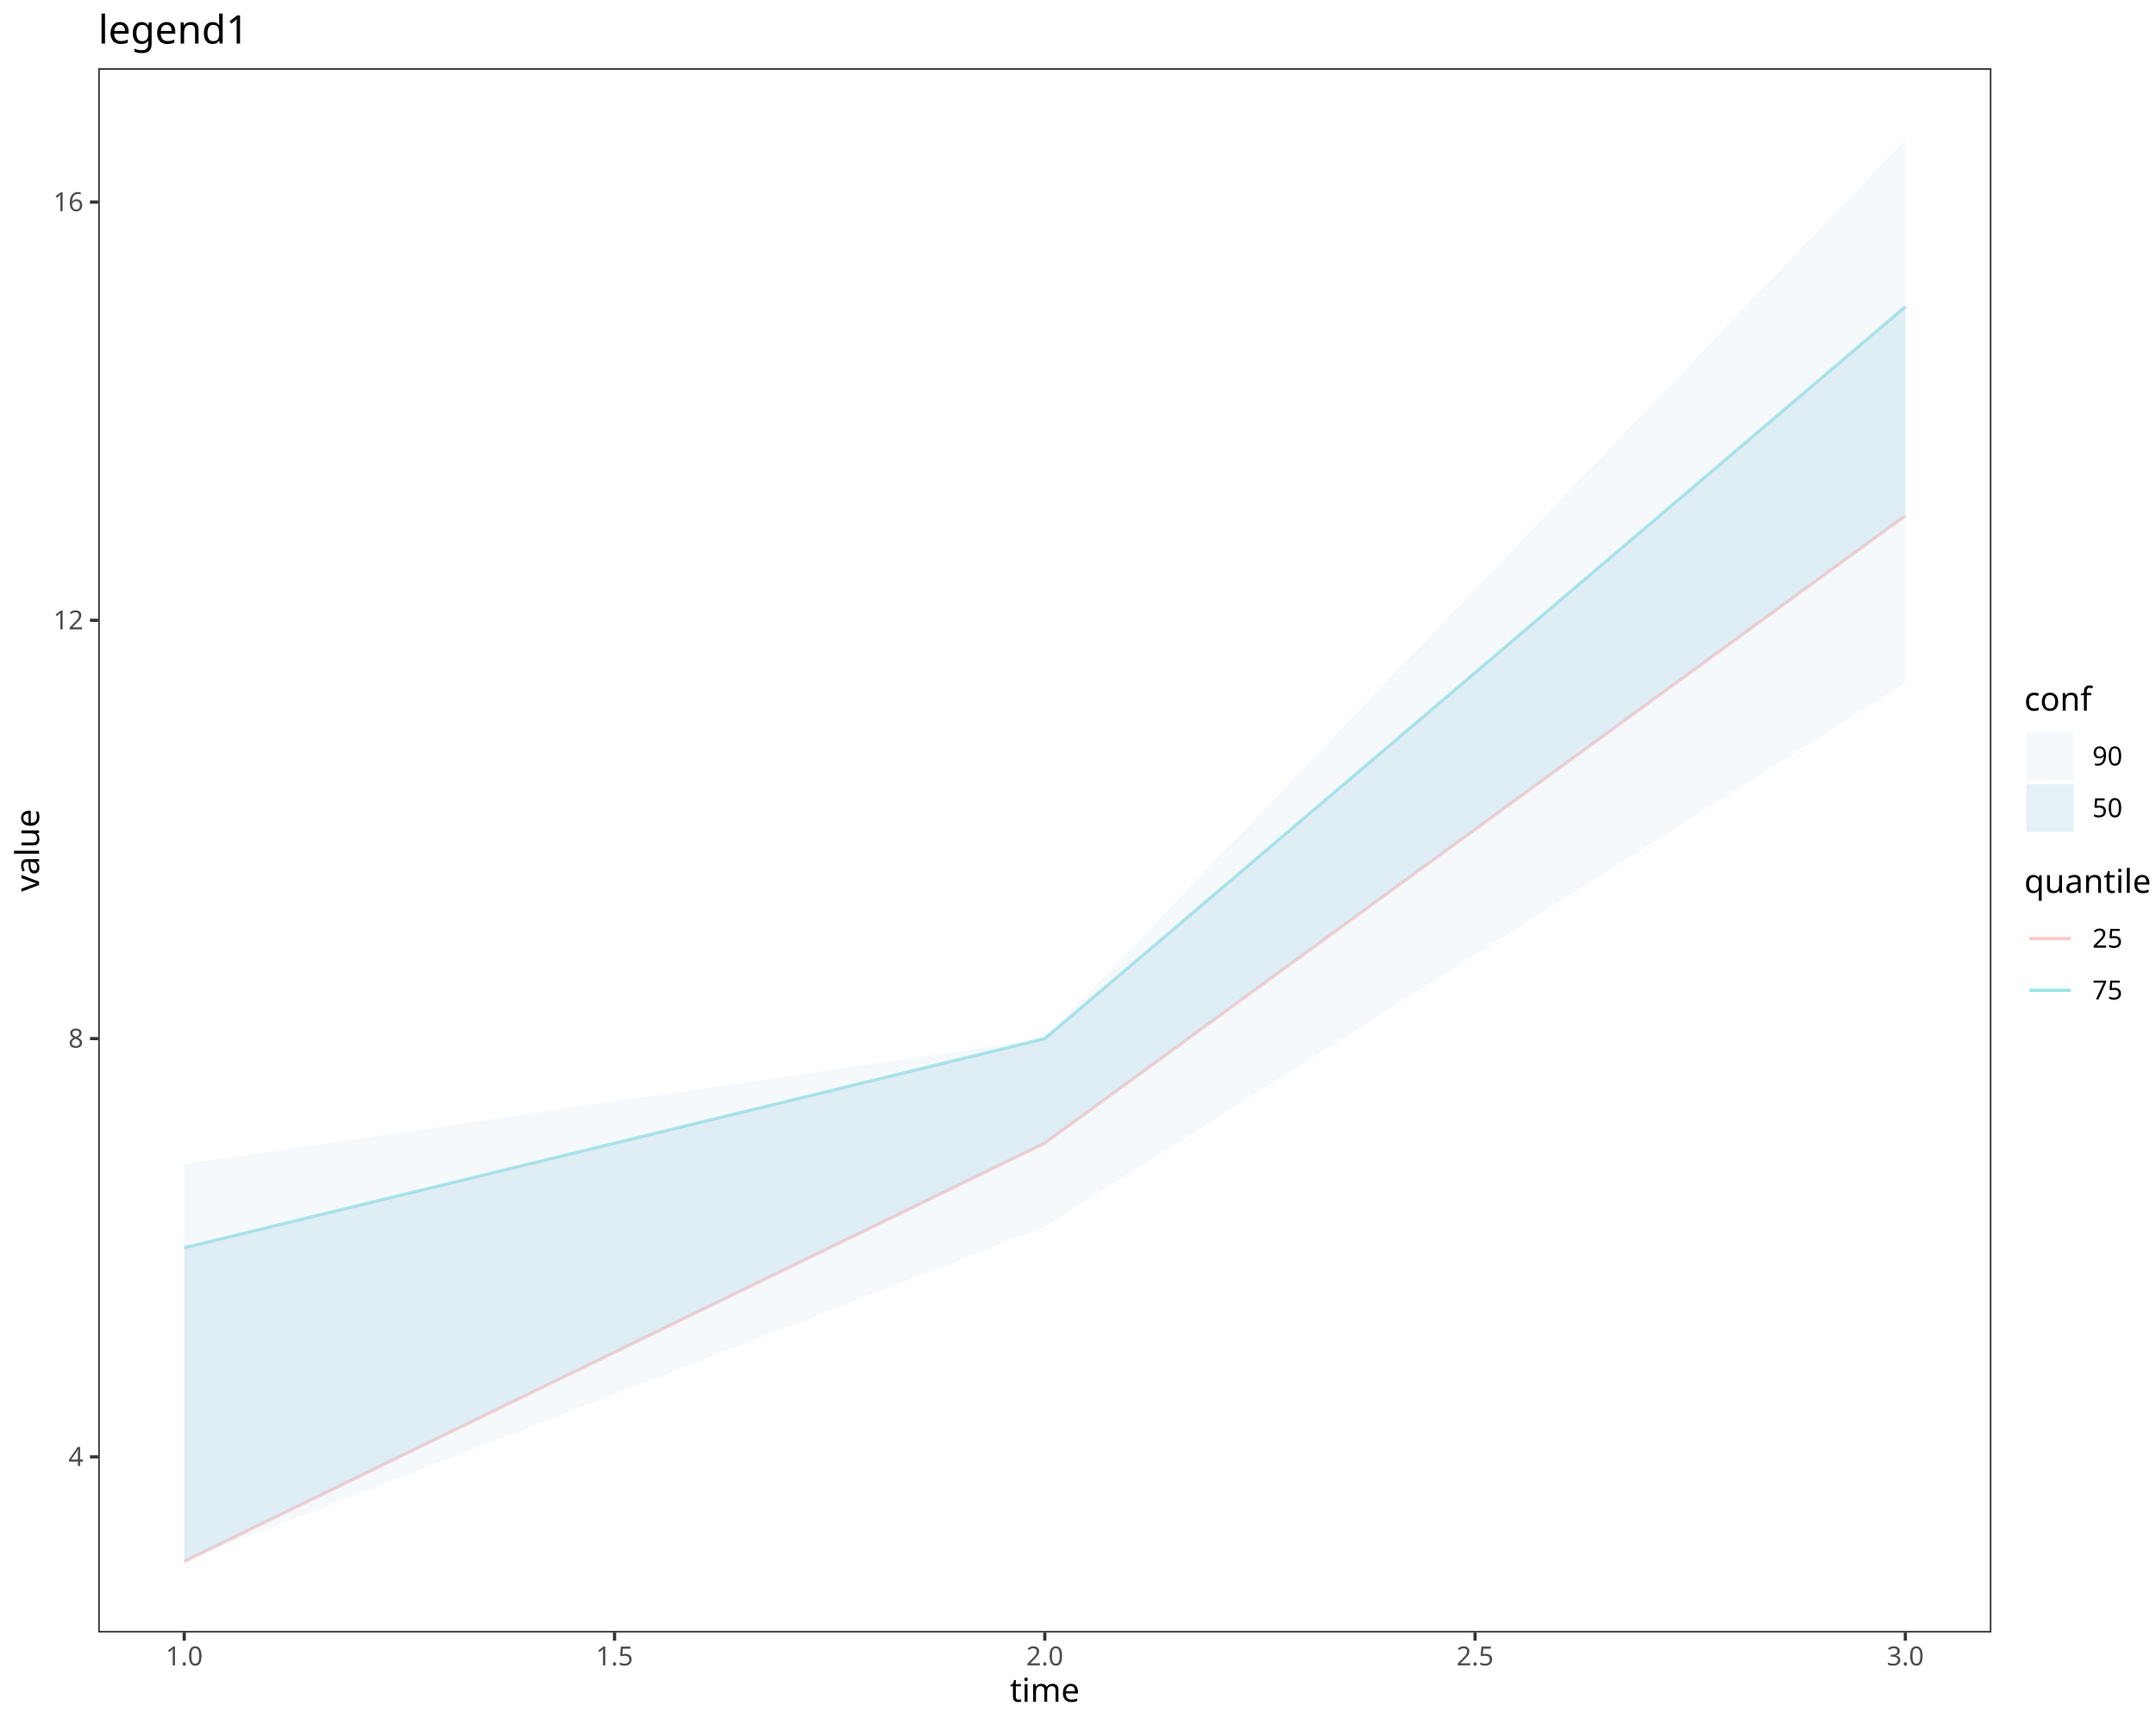
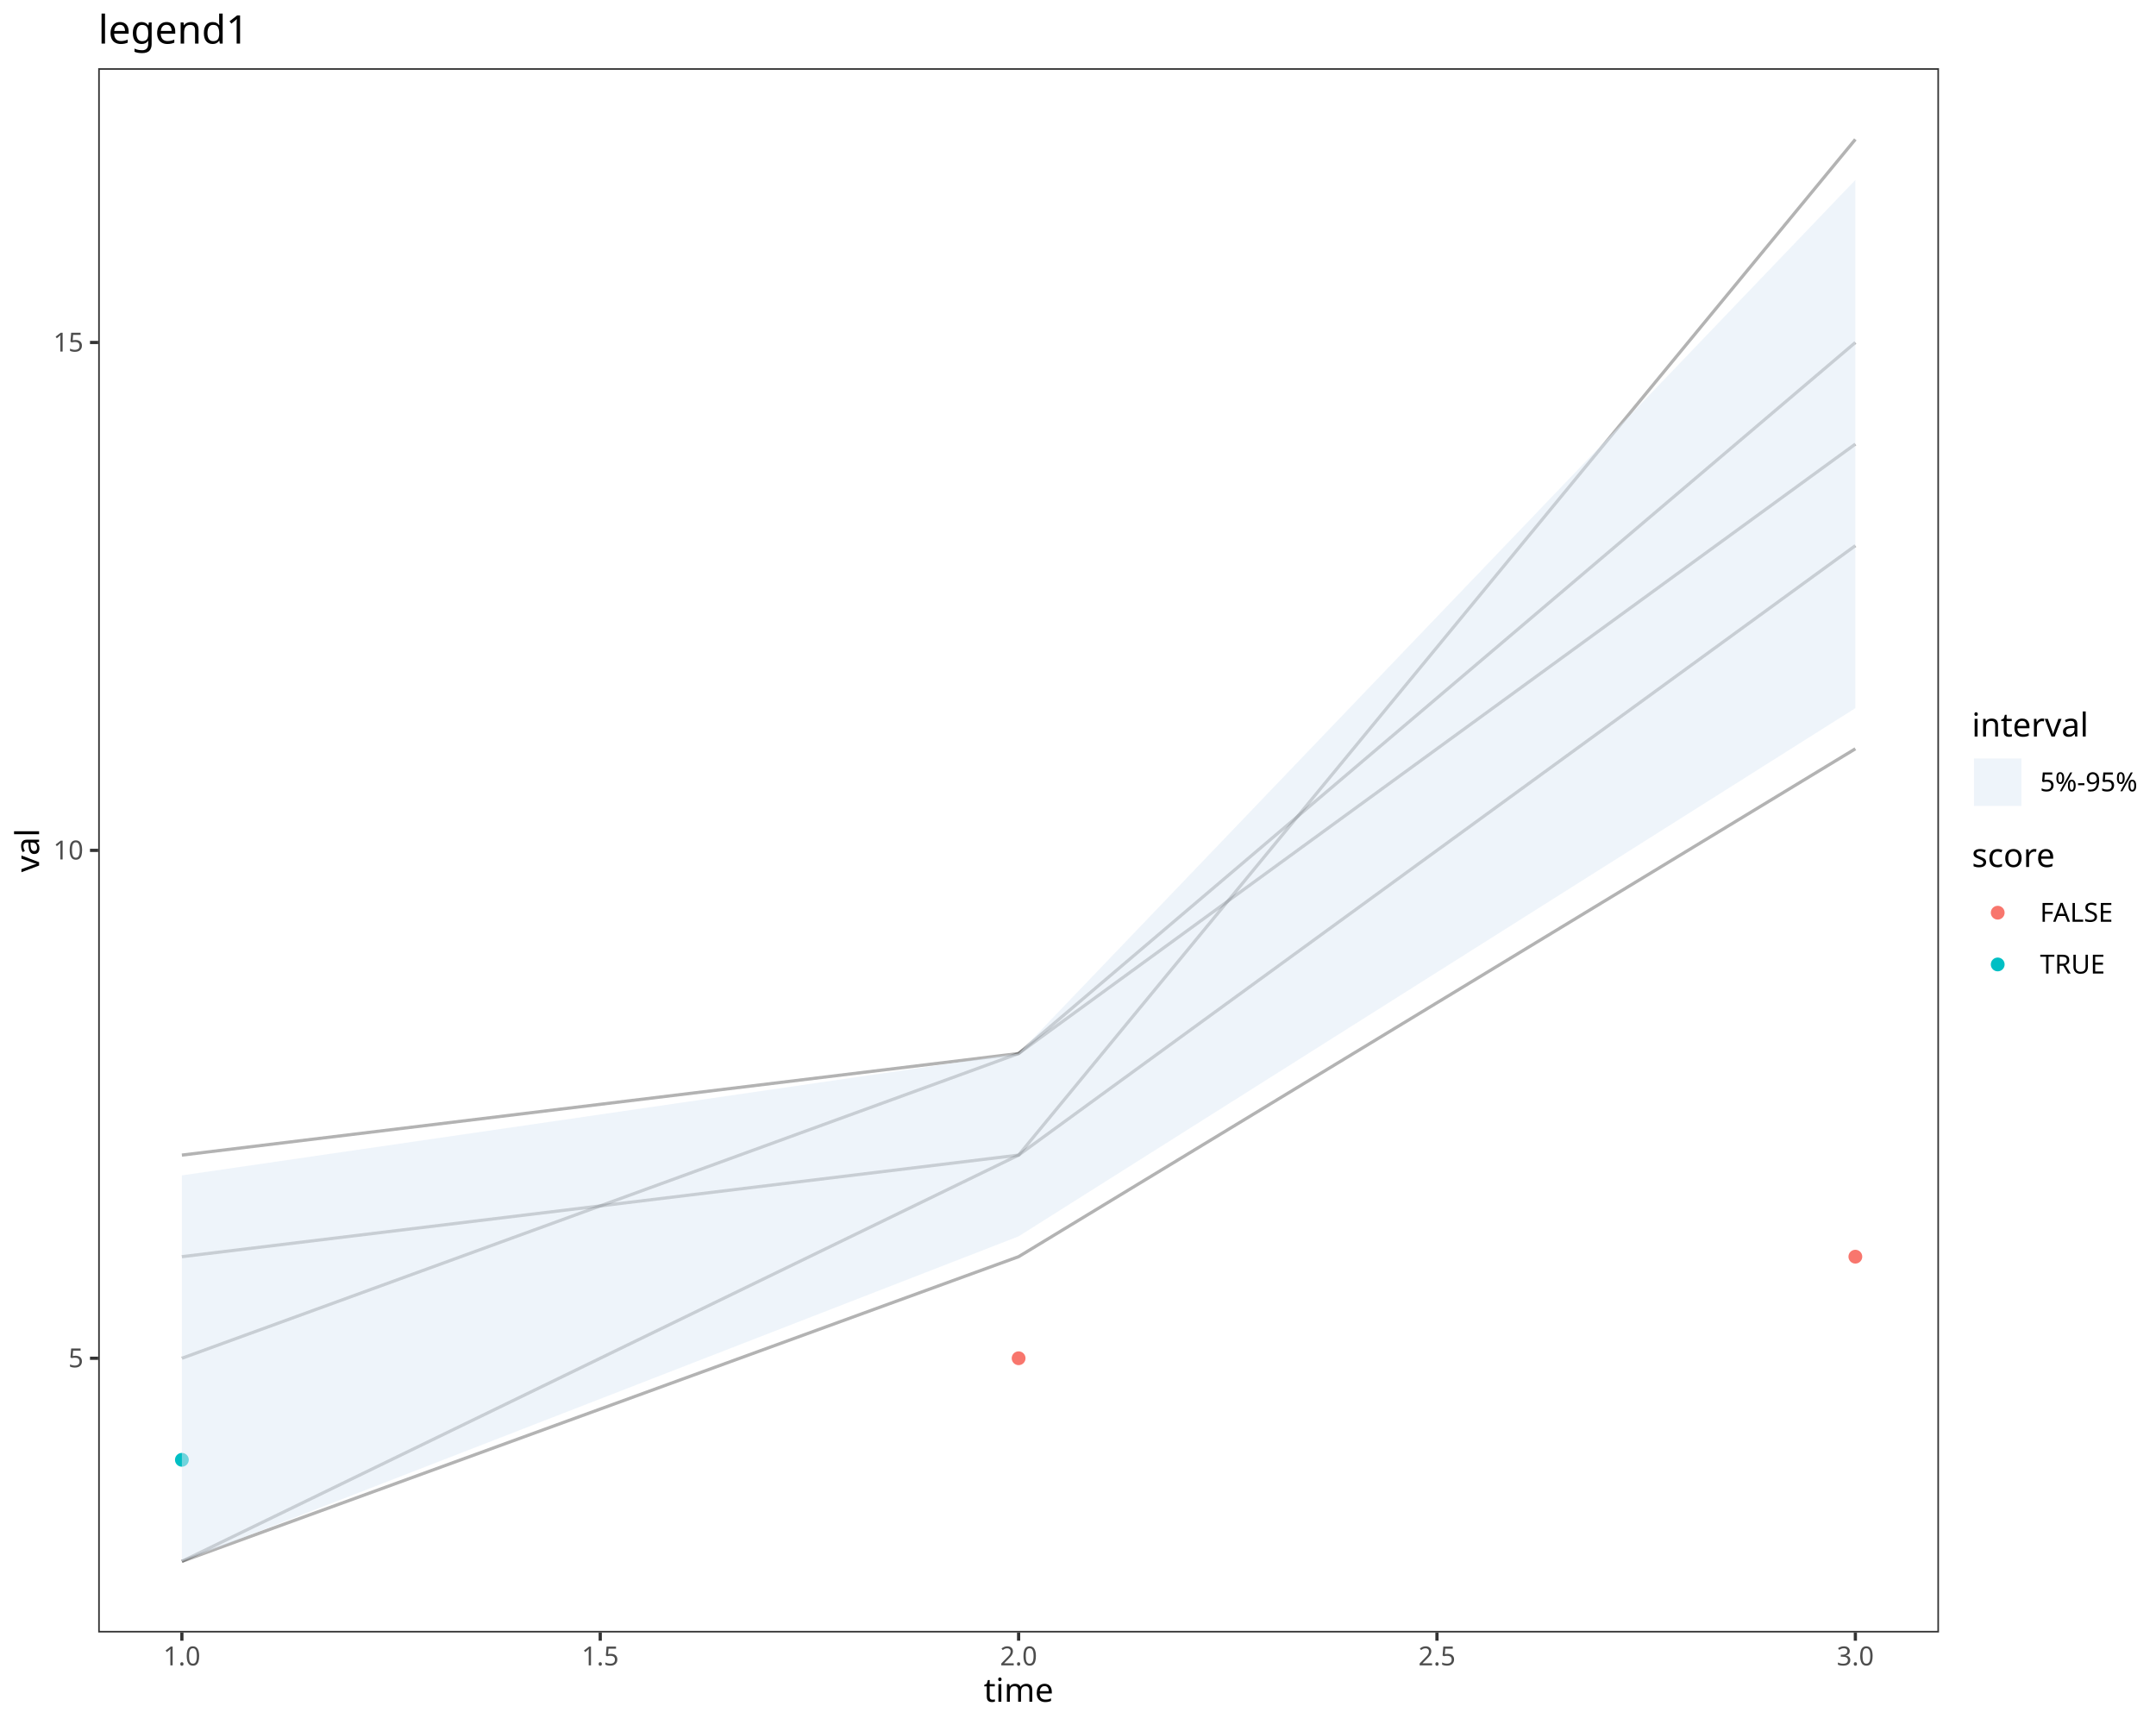
<svg xmlns="http://www.w3.org/2000/svg" class="svglite" data-engine-version="2.0" width="720.00pt" height="576.00pt" viewBox="0 0 720.00 576.00">
  <defs>
    <style type="text/css">
    .svglite line, .svglite polyline, .svglite polygon, .svglite path, .svglite rect, .svglite circle {
      fill: none;
      stroke: #000000;
      stroke-linecap: round;
      stroke-linejoin: round;
      stroke-miterlimit: 10.00;
    }
  </style>
  </defs>
  <rect width="100%" height="100%" style="stroke: none; fill: #FFFFFF;" />
  <defs>
    <clipPath id="cpMC4wMHw3MjAuMDB8MC4wMHw1NzYuMDA=">
      <rect x="0.00" y="0.00" width="720.00" height="576.00" />
    </clipPath>
  </defs>
  <g clip-path="url(#cpMC4wMHw3MjAuMDB8MC4wMHw1NzYuMDA=)">
    <rect x="0.00" y="0.00" width="720.00" height="576.00" style="stroke-width: 1.07; stroke: #FFFFFF; fill: #FFFFFF;" />
  </g>
  <defs>
-     <clipPath id="cpMzIuNzl8NjY1LjAzfDIyLjc4fDU0NS4xMQ==">
-       <rect x="32.79" y="22.78" width="632.24" height="522.33" />
+     <clipPath id="cpMzIuNzl8NjQ3LjU0fDIyLjc4fDU0NS4xMQ==">
+       <rect x="32.79" y="22.78" width="614.74" height="522.33" />
    </clipPath>
  </defs>
-   <g clip-path="url(#cpMzIuNzl8NjY1LjAzfDIyLjc4fDU0NS4xMQ==)">
-     <rect x="32.79" y="22.78" width="632.24" height="522.33" style="stroke-width: 1.07; stroke: none; fill: #FFFFFF;" />
-     <polyline points="61.53,521.37 348.91,381.71 636.29,172.22 " style="stroke-width: 1.07; stroke: #F8766D; stroke-opacity: 0.40; stroke-linecap: butt;" />
-     <polyline points="61.53,416.63 348.91,346.80 636.29,102.39 " style="stroke-width: 1.07; stroke: #00BFC4; stroke-opacity: 0.40; stroke-linecap: butt;" />
-     <polygon points="61.53,388.69 348.91,346.80 636.29,46.53 636.29,228.08 348.91,409.64 61.53,521.37 " style="stroke-width: 0.00; stroke: none; stroke-linecap: butt; fill: #DEEBF7; fill-opacity: 0.25;" />
-     <polyline points="61.53,388.69 348.91,346.80 636.29,46.53 " style="stroke-width: 1.07; stroke: none; stroke-linecap: butt;" />
-     <polyline points="636.29,228.08 348.91,409.64 61.53,521.37 " style="stroke-width: 1.07; stroke: none; stroke-linecap: butt;" />
-     <polygon points="61.53,416.63 348.91,346.80 636.29,102.39 636.29,172.22 348.91,381.71 61.53,521.37 " style="stroke-width: 0.00; stroke: none; stroke-linecap: butt; fill: #9ECAE1; fill-opacity: 0.25;" />
-     <polyline points="61.53,416.63 348.91,346.80 636.29,102.39 " style="stroke-width: 1.07; stroke: none; stroke-linecap: butt;" />
-     <polyline points="636.29,172.22 348.91,381.71 61.53,521.37 " style="stroke-width: 1.07; stroke: none; stroke-linecap: butt;" />
-     <rect x="32.79" y="22.78" width="632.24" height="522.33" style="stroke-width: 1.07; stroke: #333333;" />
+   <g clip-path="url(#cpMzIuNzl8NjQ3LjU0fDIyLjc4fDU0NS4xMQ==)">
+     <rect x="32.79" y="22.78" width="614.74" height="522.33" style="stroke-width: 1.07; stroke: none; fill: #FFFFFF;" />
+     <polyline points="60.74,521.37 340.17,419.62 619.60,250.03 " style="stroke-width: 1.07; stroke: #000000; stroke-opacity: 0.30; stroke-linecap: butt;" />
+     <polyline points="60.74,453.54 340.17,351.78 619.60,114.36 " style="stroke-width: 1.07; stroke: #000000; stroke-opacity: 0.30; stroke-linecap: butt;" />
+     <polyline points="60.74,419.62 340.17,385.70 619.60,182.20 " style="stroke-width: 1.07; stroke: #000000; stroke-opacity: 0.30; stroke-linecap: butt;" />
+     <polyline points="60.74,385.70 340.17,351.78 619.60,148.28 " style="stroke-width: 1.07; stroke: #000000; stroke-opacity: 0.30; stroke-linecap: butt;" />
+     <polyline points="60.74,521.37 340.17,385.70 619.60,46.53 " style="stroke-width: 1.07; stroke: #000000; stroke-opacity: 0.30; stroke-linecap: butt;" />
+     <circle cx="60.74" cy="487.45" r="1.95" style="stroke-width: 0.71; stroke: #00BFC4; fill: #00BFC4;" />
+     <circle cx="340.17" cy="453.54" r="1.95" style="stroke-width: 0.71; stroke: #F8766D; fill: #F8766D;" />
+     <circle cx="619.60" cy="419.62" r="1.95" style="stroke-width: 0.71; stroke: #F8766D; fill: #F8766D;" />
+     <polygon points="60.74,392.48 340.17,351.78 619.60,60.09 619.60,236.46 340.17,412.83 60.74,521.37 " style="stroke-width: 0.00; stroke: none; stroke-linecap: butt; fill: #DEEBF7; fill-opacity: 0.50;" />
+     <polyline points="60.74,392.48 340.17,351.78 619.60,60.09 " style="stroke-width: 1.07; stroke: none; stroke-linecap: butt;" />
+     <polyline points="619.60,236.46 340.17,412.83 60.74,521.37 " style="stroke-width: 1.07; stroke: none; stroke-linecap: butt;" />
+     <rect x="32.79" y="22.78" width="614.74" height="522.33" style="stroke-width: 1.07; stroke: #333333;" />
  </g>
  <g clip-path="url(#cpMC4wMHw3MjAuMDB8MC4wMHw1NzYuMDA=)">
-     <text x="27.86" y="489.48" text-anchor="end" style="font-size: 8.80px; fill: #4D4D4D; font-family: sans;" textLength="4.89px" lengthAdjust="spacingAndGlyphs">4</text>
-     <text x="27.86" y="349.82" text-anchor="end" style="font-size: 8.80px; fill: #4D4D4D; font-family: sans;" textLength="4.89px" lengthAdjust="spacingAndGlyphs">8</text>
-     <text x="27.86" y="210.16" text-anchor="end" style="font-size: 8.80px; fill: #4D4D4D; font-family: sans;" textLength="9.79px" lengthAdjust="spacingAndGlyphs">12</text>
-     <text x="27.86" y="70.50" text-anchor="end" style="font-size: 8.80px; fill: #4D4D4D; font-family: sans;" textLength="9.79px" lengthAdjust="spacingAndGlyphs">16</text>
-     <polyline points="30.05,486.46 32.79,486.46 " style="stroke-width: 1.07; stroke: #333333; stroke-linecap: butt;" />
-     <polyline points="30.05,346.80 32.79,346.80 " style="stroke-width: 1.07; stroke: #333333; stroke-linecap: butt;" />
-     <polyline points="30.05,207.13 32.79,207.13 " style="stroke-width: 1.07; stroke: #333333; stroke-linecap: butt;" />
-     <polyline points="30.05,67.47 32.79,67.47 " style="stroke-width: 1.07; stroke: #333333; stroke-linecap: butt;" />
-     <polyline points="61.53,547.85 61.53,545.11 " style="stroke-width: 1.07; stroke: #333333; stroke-linecap: butt;" />
-     <polyline points="205.22,547.85 205.22,545.11 " style="stroke-width: 1.07; stroke: #333333; stroke-linecap: butt;" />
-     <polyline points="348.91,547.85 348.91,545.11 " style="stroke-width: 1.07; stroke: #333333; stroke-linecap: butt;" />
-     <polyline points="492.60,547.85 492.60,545.11 " style="stroke-width: 1.07; stroke: #333333; stroke-linecap: butt;" />
-     <polyline points="636.29,547.85 636.29,545.11 " style="stroke-width: 1.07; stroke: #333333; stroke-linecap: butt;" />
-     <text x="61.53" y="556.10" text-anchor="middle" style="font-size: 8.80px; fill: #4D4D4D; font-family: sans;" textLength="12.23px" lengthAdjust="spacingAndGlyphs">1.0</text>
-     <text x="205.22" y="556.10" text-anchor="middle" style="font-size: 8.80px; fill: #4D4D4D; font-family: sans;" textLength="12.23px" lengthAdjust="spacingAndGlyphs">1.5</text>
-     <text x="348.91" y="556.10" text-anchor="middle" style="font-size: 8.80px; fill: #4D4D4D; font-family: sans;" textLength="12.23px" lengthAdjust="spacingAndGlyphs">2.0</text>
-     <text x="492.60" y="556.10" text-anchor="middle" style="font-size: 8.80px; fill: #4D4D4D; font-family: sans;" textLength="12.23px" lengthAdjust="spacingAndGlyphs">2.5</text>
-     <text x="636.29" y="556.10" text-anchor="middle" style="font-size: 8.80px; fill: #4D4D4D; font-family: sans;" textLength="12.23px" lengthAdjust="spacingAndGlyphs">3.0</text>
-     <text x="348.91" y="568.24" text-anchor="middle" style="font-size: 11.00px; font-family: sans;" textLength="20.78px" lengthAdjust="spacingAndGlyphs">time</text>
-     <text transform="translate(13.05,283.95) rotate(-90)" text-anchor="middle" style="font-size: 11.00px; font-family: sans;" textLength="26.30px" lengthAdjust="spacingAndGlyphs">value</text>
-     <rect x="675.99" y="228.58" width="32.55" height="49.89" style="stroke-width: 1.07; stroke: none; fill: #FFFFFF;" />
-     <text x="675.99" y="237.29" style="font-size: 11.00px; font-family: sans;" textLength="20.80px" lengthAdjust="spacingAndGlyphs">conf</text>
-     <rect x="675.99" y="243.91" width="17.28" height="17.28" style="stroke-width: 1.07; stroke: none; fill: #FFFFFF;" />
-     <rect x="676.70" y="244.62" width="15.86" height="15.86" style="stroke-width: 1.07; stroke: none; stroke-linecap: butt; stroke-linejoin: miter; fill: #DEEBF7; fill-opacity: 0.25;" />
-     <rect x="675.99" y="261.19" width="17.28" height="17.28" style="stroke-width: 1.07; stroke: none; fill: #FFFFFF;" />
-     <rect x="676.70" y="261.90" width="15.86" height="15.86" style="stroke-width: 1.07; stroke: none; stroke-linecap: butt; stroke-linejoin: miter; fill: #9ECAE1; fill-opacity: 0.25;" />
-     <text x="698.75" y="255.58" style="font-size: 8.80px; font-family: sans;" textLength="9.79px" lengthAdjust="spacingAndGlyphs">90</text>
-     <text x="698.75" y="272.86" style="font-size: 8.80px; font-family: sans;" textLength="9.79px" lengthAdjust="spacingAndGlyphs">50</text>
-     <rect x="675.99" y="289.43" width="38.53" height="49.89" style="stroke-width: 1.07; stroke: none; fill: #FFFFFF;" />
-     <text x="675.99" y="298.14" style="font-size: 11.00px; font-family: sans;" textLength="38.53px" lengthAdjust="spacingAndGlyphs">quantile</text>
-     <rect x="675.99" y="304.76" width="17.28" height="17.28" style="stroke-width: 1.07; stroke: none; fill: #FFFFFF;" />
-     <line x1="677.72" y1="313.40" x2="691.54" y2="313.40" style="stroke-width: 1.07; stroke: #F8766D; stroke-opacity: 0.40; stroke-linecap: butt;" />
-     <rect x="675.99" y="322.04" width="17.28" height="17.28" style="stroke-width: 1.07; stroke: none; fill: #FFFFFF;" />
-     <line x1="677.72" y1="330.68" x2="691.54" y2="330.68" style="stroke-width: 1.07; stroke: #00BFC4; stroke-opacity: 0.40; stroke-linecap: butt;" />
-     <text x="698.75" y="316.43" style="font-size: 8.80px; font-family: sans;" textLength="9.79px" lengthAdjust="spacingAndGlyphs">25</text>
-     <text x="698.75" y="333.71" style="font-size: 8.80px; font-family: sans;" textLength="9.79px" lengthAdjust="spacingAndGlyphs">75</text>
+     <text x="27.86" y="456.56" text-anchor="end" style="font-size: 8.80px; fill: #4D4D4D; font-family: sans;" textLength="4.89px" lengthAdjust="spacingAndGlyphs">5</text>
+     <text x="27.86" y="286.98" text-anchor="end" style="font-size: 8.80px; fill: #4D4D4D; font-family: sans;" textLength="9.79px" lengthAdjust="spacingAndGlyphs">10</text>
+     <text x="27.86" y="117.39" text-anchor="end" style="font-size: 8.80px; fill: #4D4D4D; font-family: sans;" textLength="9.79px" lengthAdjust="spacingAndGlyphs">15</text>
+     <polyline points="30.05,453.54 32.79,453.54 " style="stroke-width: 1.07; stroke: #333333; stroke-linecap: butt;" />
+     <polyline points="30.05,283.95 32.79,283.95 " style="stroke-width: 1.07; stroke: #333333; stroke-linecap: butt;" />
+     <polyline points="30.05,114.36 32.79,114.36 " style="stroke-width: 1.07; stroke: #333333; stroke-linecap: butt;" />
+     <polyline points="60.74,547.85 60.74,545.11 " style="stroke-width: 1.07; stroke: #333333; stroke-linecap: butt;" />
+     <polyline points="200.45,547.85 200.45,545.11 " style="stroke-width: 1.07; stroke: #333333; stroke-linecap: butt;" />
+     <polyline points="340.17,547.85 340.17,545.11 " style="stroke-width: 1.07; stroke: #333333; stroke-linecap: butt;" />
+     <polyline points="479.88,547.85 479.88,545.11 " style="stroke-width: 1.07; stroke: #333333; stroke-linecap: butt;" />
+     <polyline points="619.60,547.85 619.60,545.11 " style="stroke-width: 1.07; stroke: #333333; stroke-linecap: butt;" />
+     <text x="60.74" y="556.10" text-anchor="middle" style="font-size: 8.80px; fill: #4D4D4D; font-family: sans;" textLength="12.23px" lengthAdjust="spacingAndGlyphs">1.0</text>
+     <text x="200.45" y="556.10" text-anchor="middle" style="font-size: 8.80px; fill: #4D4D4D; font-family: sans;" textLength="12.23px" lengthAdjust="spacingAndGlyphs">1.5</text>
+     <text x="340.17" y="556.10" text-anchor="middle" style="font-size: 8.80px; fill: #4D4D4D; font-family: sans;" textLength="12.23px" lengthAdjust="spacingAndGlyphs">2.0</text>
+     <text x="479.88" y="556.10" text-anchor="middle" style="font-size: 8.80px; fill: #4D4D4D; font-family: sans;" textLength="12.23px" lengthAdjust="spacingAndGlyphs">2.5</text>
+     <text x="619.60" y="556.10" text-anchor="middle" style="font-size: 8.80px; fill: #4D4D4D; font-family: sans;" textLength="12.23px" lengthAdjust="spacingAndGlyphs">3.0</text>
+     <text x="340.17" y="568.24" text-anchor="middle" style="font-size: 11.00px; font-family: sans;" textLength="20.78px" lengthAdjust="spacingAndGlyphs">time</text>
+     <text transform="translate(13.05,283.95) rotate(-90)" text-anchor="middle" style="font-size: 11.00px; font-family: sans;" textLength="14.06px" lengthAdjust="spacingAndGlyphs">val</text>
+     <rect x="658.50" y="237.22" width="56.02" height="32.61" style="stroke-width: 1.07; stroke: none; fill: #FFFFFF;" />
+     <text x="658.50" y="245.93" style="font-size: 11.00px; font-family: sans;" textLength="35.46px" lengthAdjust="spacingAndGlyphs">interval</text>
+     <rect x="658.50" y="252.55" width="17.28" height="17.28" style="stroke-width: 1.07; stroke: none; fill: #FFFFFF;" />
+     <rect x="659.21" y="253.26" width="15.86" height="15.86" style="stroke-width: 1.07; stroke: none; stroke-linecap: butt; stroke-linejoin: miter; fill: #DEEBF7; fill-opacity: 0.50;" />
+     <text x="681.26" y="264.22" style="font-size: 8.80px; font-family: sans;" textLength="33.26px" lengthAdjust="spacingAndGlyphs">5%-95%</text>
+     <rect x="658.50" y="280.79" width="50.64" height="49.89" style="stroke-width: 1.07; stroke: none; fill: #FFFFFF;" />
+     <text x="658.50" y="289.50" style="font-size: 11.00px; font-family: sans;" textLength="26.91px" lengthAdjust="spacingAndGlyphs">score</text>
+     <rect x="658.50" y="296.12" width="17.28" height="17.28" style="stroke-width: 1.07; stroke: none; fill: #FFFFFF;" />
+     <circle cx="667.14" cy="304.76" r="1.95" style="stroke-width: 0.71; stroke: #F8766D; fill: #F8766D;" />
+     <rect x="658.50" y="313.40" width="17.28" height="17.28" style="stroke-width: 1.07; stroke: none; fill: #FFFFFF;" />
+     <circle cx="667.14" cy="322.04" r="1.95" style="stroke-width: 0.71; stroke: #00BFC4; fill: #00BFC4;" />
+     <text x="681.26" y="307.79" style="font-size: 8.80px; font-family: sans;" textLength="27.88px" lengthAdjust="spacingAndGlyphs">FALSE</text>
+     <text x="681.26" y="325.07" style="font-size: 8.80px; font-family: sans;" textLength="23.96px" lengthAdjust="spacingAndGlyphs">TRUE</text>
    <text x="32.79" y="14.56" style="font-size: 13.20px; font-family: sans;" textLength="46.98px" lengthAdjust="spacingAndGlyphs">legend1</text>
  </g>
</svg>
